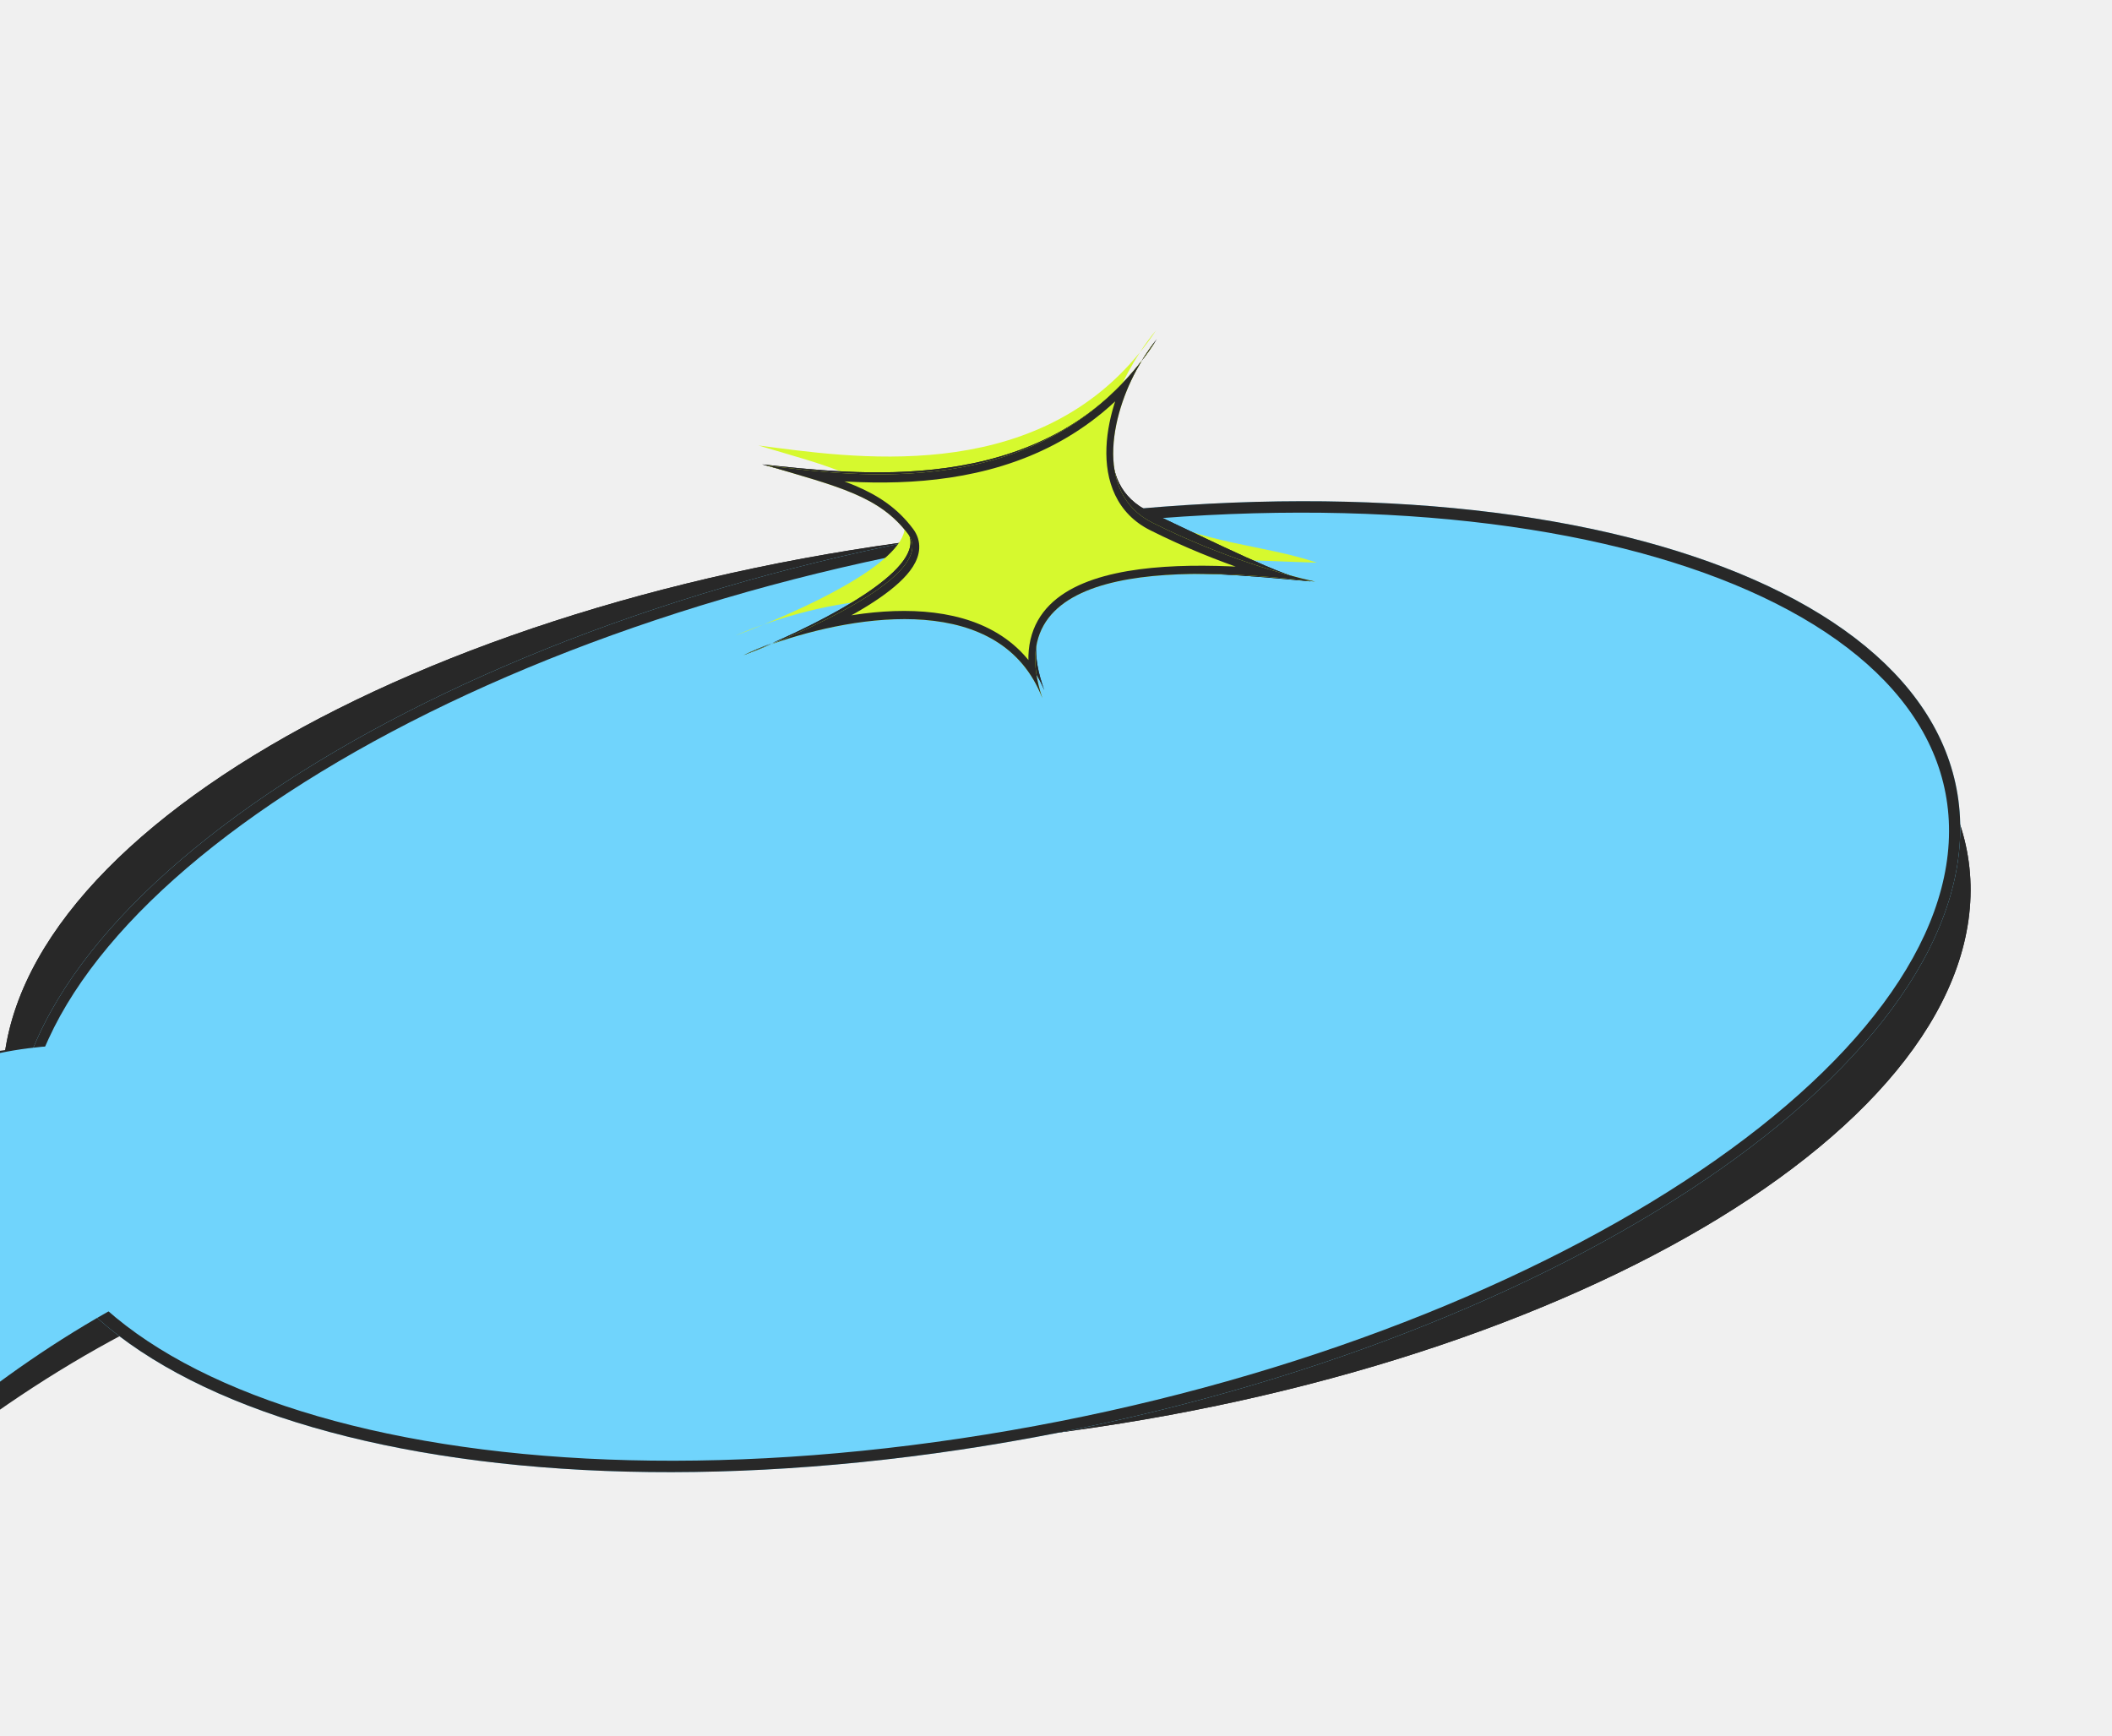
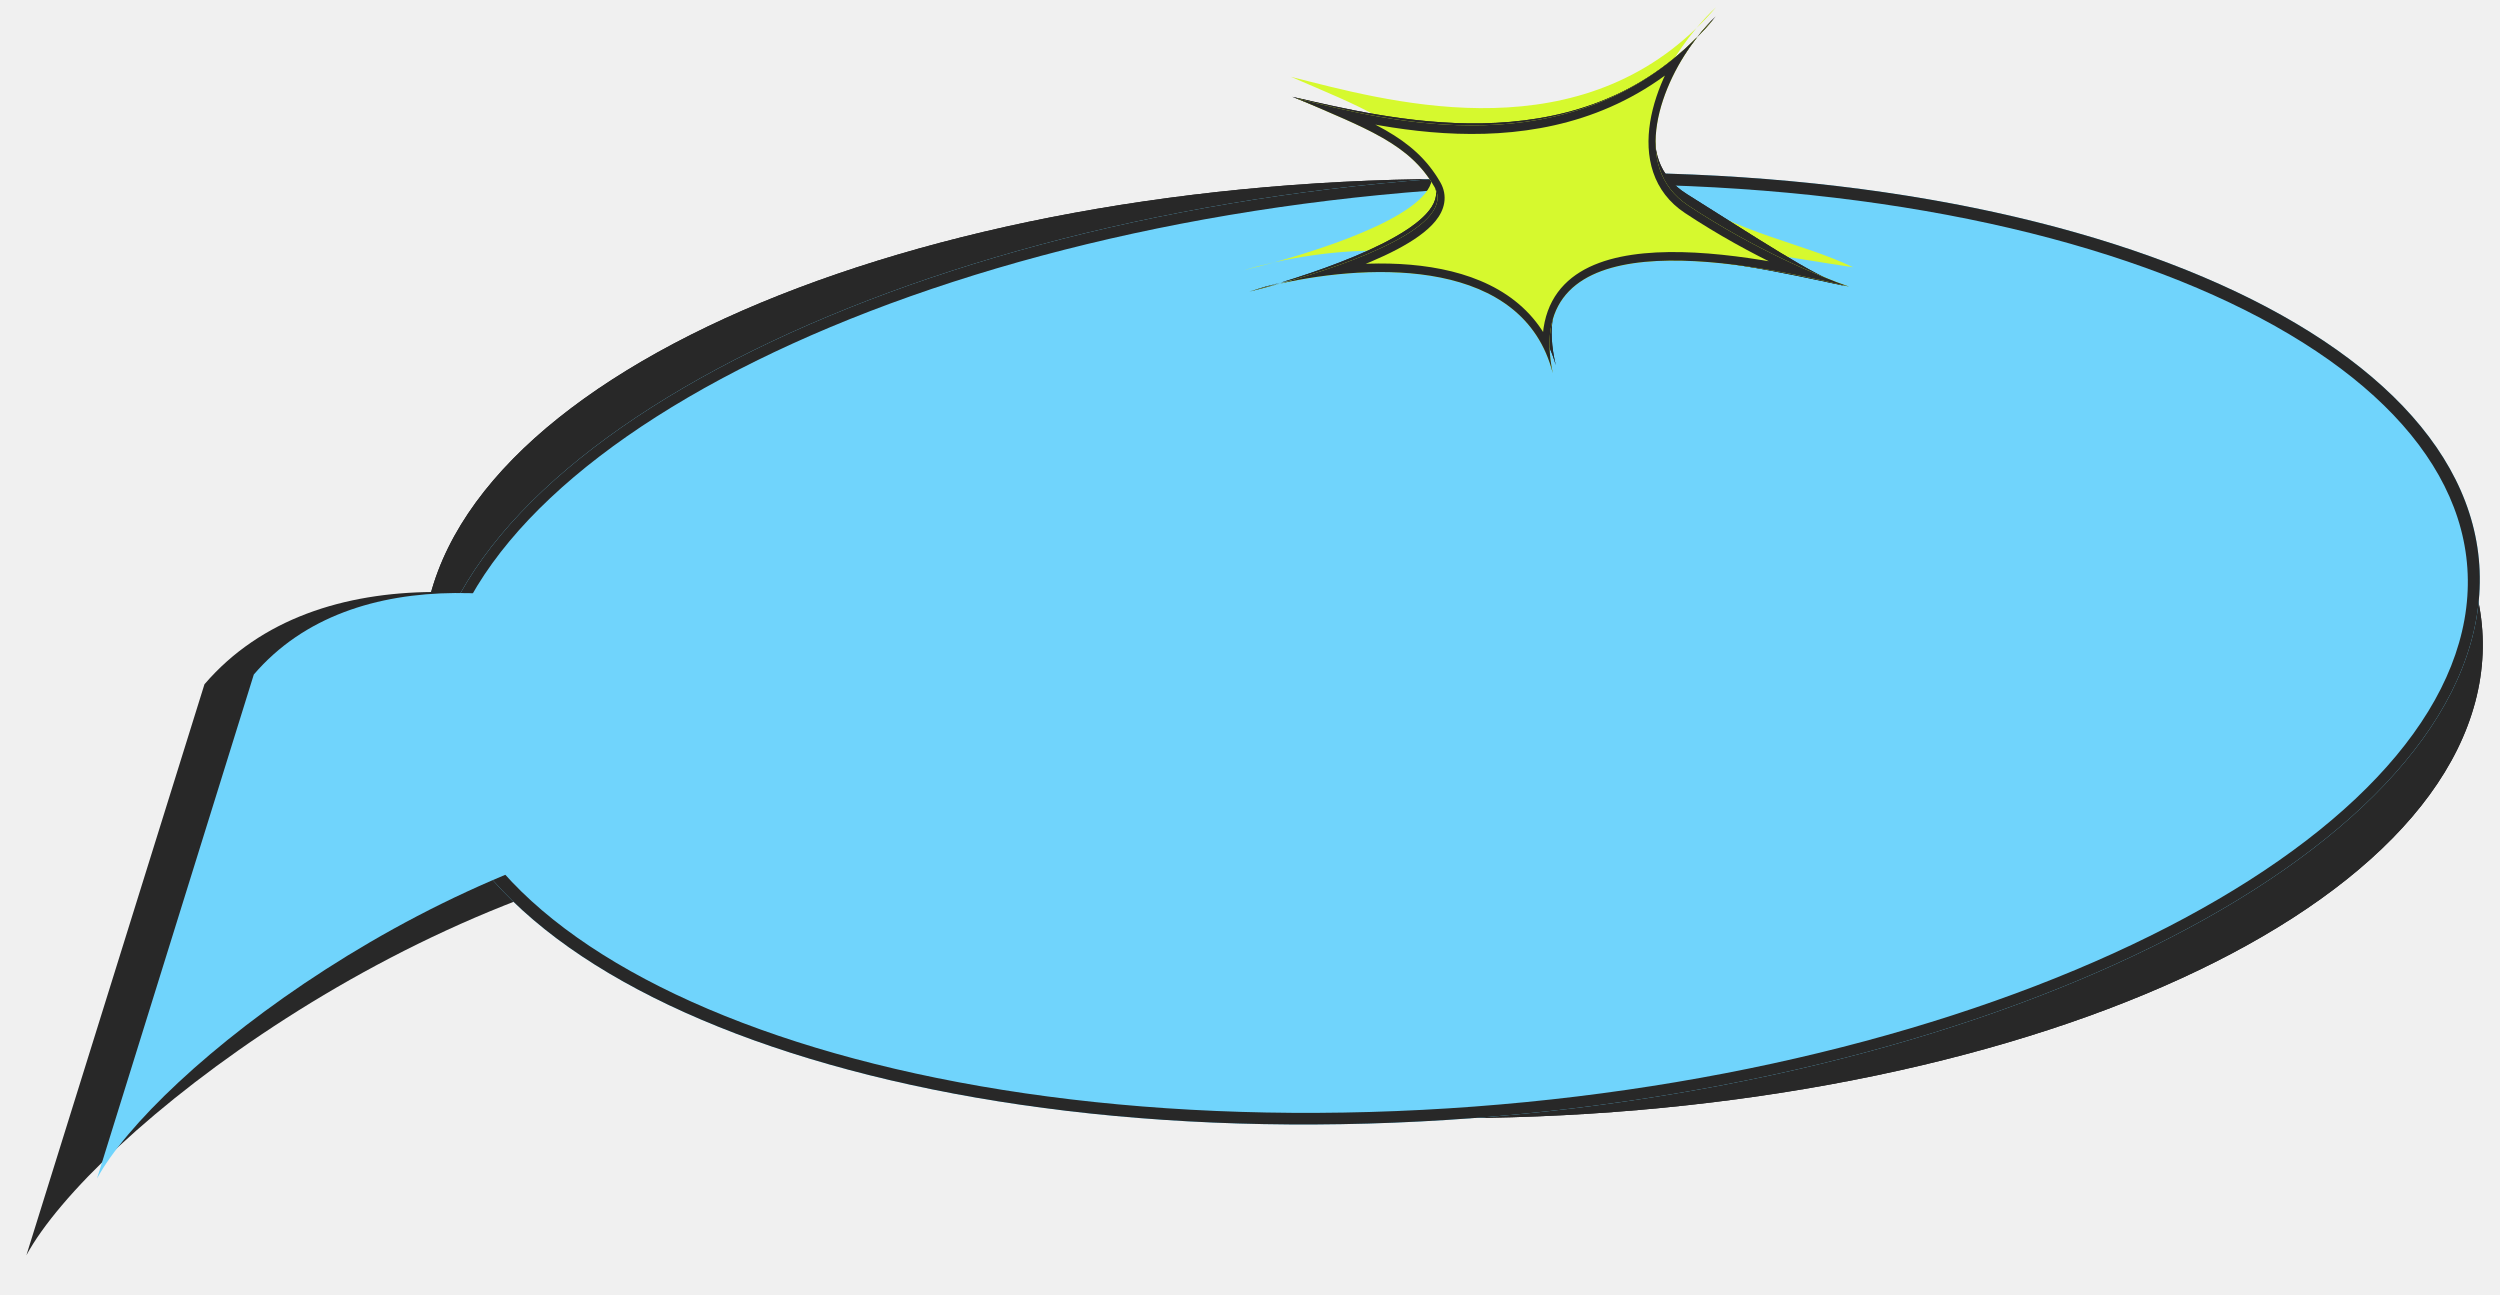
- <svg xmlns="http://www.w3.org/2000/svg" xmlns:xlink="http://www.w3.org/1999/xlink" width="443" height="364" viewBox="0 0 443 364" fill="none">
-   <path d="M-63.932 362.771L-42.046 244.195C-3.057 185.917 137.652 246.507 71.079 262.405C4.505 278.303 -53.936 337.511 -63.932 362.771Z" fill="#282828" />
-   <use xlink:href="#stroke0_1305_1468" fill="#282828" />
-   <mask id="stroke1_1305_1468" fill="white">
-     <use xlink:href="#stroke0_1305_1468" />
-   </mask>
-   <path d="M1.005 220.926L3.374 220.765C-0.15 245.931 18.448 267.948 53.091 282.782C87.562 297.542 137.184 304.816 193.785 300.98L193.455 303.332L193.126 305.684C135.987 309.557 85.658 302.238 50.475 287.173C15.464 272.182 -5.293 249.141 -1.365 221.086L1.005 220.926ZM193.455 303.332L193.785 300.98C250.385 297.144 303.015 282.939 342.32 263.179C381.82 243.32 407 218.337 410.524 193.171L412.893 193.01L415.262 192.849C411.334 220.904 383.664 247.227 343.744 267.297C303.628 287.466 250.265 301.812 193.126 305.684L193.455 303.332ZM412.893 193.01L410.524 193.171C414.048 168.004 395.45 145.988 360.807 131.154C326.336 116.394 276.714 109.119 220.113 112.955L220.443 110.603L220.772 108.251C277.911 104.379 328.24 111.697 363.423 126.762C398.433 141.754 419.191 164.795 415.262 192.849L412.893 193.01ZM220.443 110.603L220.113 112.955C163.513 116.791 110.883 130.996 71.579 150.757C32.078 170.616 6.898 195.599 3.374 220.765L1.005 220.926L-1.365 221.086C2.564 193.032 30.234 166.708 70.154 146.639C110.27 126.47 163.633 112.124 220.772 108.251L220.443 110.603Z" fill="#282828" mask="url(#stroke1_1305_1468)" />
-   <use xlink:href="#stroke2_1305_1468" fill="#70D4FC" />
-   <mask id="stroke3_1305_1468" fill="white">
-     <use xlink:href="#stroke2_1305_1468" />
-   </mask>
-   <path d="M2.811 237.476L5.16 237.125C3.701 262.49 24.036 282.933 59.778 294.926C95.342 306.859 145.398 310.11 201.503 301.726L201.366 304.097L201.23 306.468C144.591 314.932 93.827 311.694 57.528 299.515C21.407 287.395 -1.164 266.104 0.462 237.827L2.811 237.476ZM201.366 304.097L201.503 301.726C257.608 293.342 308.909 274.944 346.474 252.082C384.227 229.107 407.286 202.179 408.745 176.814L411.093 176.463L413.442 176.112C411.816 204.389 386.383 232.853 348.23 256.072C309.889 279.406 257.869 298.004 201.23 306.468L201.366 304.097ZM411.093 176.463L408.745 176.814C410.204 151.448 389.869 131.005 354.127 119.012C318.563 107.08 268.507 103.828 212.402 112.212L212.539 109.841L212.675 107.471C269.314 99.007 320.078 102.245 356.377 114.424C392.498 126.543 415.069 147.835 413.442 176.112L411.093 176.463ZM212.539 109.841L212.402 112.212C156.297 120.597 104.996 138.995 67.431 161.856C29.678 184.831 6.619 211.759 5.16 237.125L2.811 237.476L0.462 237.827C2.089 209.55 27.522 181.085 65.675 157.866C104.016 134.532 156.036 115.935 212.675 107.471L212.539 109.841Z" fill="#282828" mask="url(#stroke3_1305_1468)" />
-   <path d="M-51.651 345.725L-32.405 241.055C1.904 189.617 125.775 243.127 67.176 257.149C8.577 271.172 -42.855 323.428 -51.651 345.725Z" fill="#70D4FC" />
-   <path d="M239.078 73.93C240.226 72.162 241.395 70.585 242.497 69.283C241.401 70.927 240.26 72.475 239.078 73.93C232.403 84.209 226.458 100.914 238.785 107.098C253.231 114.346 264.666 114.145 276.228 118.023C251.06 117.381 206.991 112.465 217.052 142.303C208.43 120.06 178.571 124.509 160.248 130.971C158.139 131.838 156.114 132.627 154.255 133.321C156.053 132.537 158.068 131.74 160.248 130.971C175.12 124.86 194.166 114.925 188.891 107.888C182.867 99.854 174.138 97.918 159.089 93.448C178.207 95.893 216.218 102.083 239.078 73.93Z" fill="#D6F92E" />
-   <use xlink:href="#stroke4_1305_1468" fill="#282828" />
-   <mask id="stroke5_1305_1468" fill="white">
-     <use xlink:href="#stroke4_1305_1468" />
-   </mask>
-   <path d="M242.631 71.14L243.807 72.233L241.554 69.907L242.631 71.14ZM241.181 107.387L240.742 108.975V108.975L241.181 107.387ZM274.901 121.95L274.899 123.659L275.015 120.256L274.901 121.95ZM219.051 144.783L217.77 145.449L220.366 144.202L219.051 144.783ZM156.046 137.401L155.434 135.799L156.599 139.03L156.046 137.401ZM190.024 111.096L189.01 112.218V112.218L190.024 111.096ZM159.865 97.418L159.879 95.711L159.649 99.089L159.865 97.418ZM242.631 71.14L241.554 69.907C240.445 71.287 239.309 72.909 238.224 74.692L239.414 75.764L240.603 76.837C241.624 75.158 242.685 73.645 243.707 72.373L242.631 71.14ZM239.414 75.764L238.224 74.692C235.094 79.841 232.255 86.564 231.877 92.909C231.687 96.113 232.119 99.325 233.553 102.183C234.997 105.059 237.36 107.385 240.742 108.975L241.181 107.387L241.621 105.799C238.76 104.454 237.014 102.62 235.998 100.594C234.971 98.549 234.591 96.115 234.752 93.408C235.077 87.933 237.597 81.78 240.603 76.837L239.414 75.764ZM241.181 107.387L240.742 108.975C248.028 112.401 254.968 115.777 260.819 118.423C266.635 121.052 271.557 123.048 274.787 123.643L274.901 121.95L275.015 120.256C272.149 119.728 267.524 117.88 261.66 115.229C255.832 112.594 248.96 109.25 241.621 105.799L241.181 107.387ZM274.901 121.95L274.903 120.241C262.767 119.131 245.906 117.418 233.442 119.746C227.237 120.905 221.818 123.113 218.683 127.222C217.087 129.315 216.1 131.883 215.908 134.965C215.718 138.022 216.316 141.48 217.737 145.364L219.051 144.783L220.366 144.202C219.082 140.693 218.636 137.822 218.782 135.475C218.926 133.152 219.656 131.237 220.883 129.629C223.394 126.336 228.037 124.266 234.097 123.134C246.161 120.88 262.632 122.537 274.899 123.659L274.901 121.95ZM219.051 144.783L220.333 144.117C215.352 132.179 204.871 127.87 193.833 127.276C182.748 126.678 170.6 129.771 161.445 133.264L161.977 134.9L162.51 136.536C171.508 133.103 183.304 130.128 193.922 130.7C204.586 131.274 213.566 135.37 217.77 145.449L219.051 144.783ZM161.977 134.9L161.445 133.264C159.26 134.097 157.239 134.957 155.434 135.799L156.046 137.401L156.659 139.004C158.408 138.187 160.377 137.35 162.51 136.536L161.977 134.9ZM156.046 137.401L156.599 139.03C158.452 138.284 160.468 137.438 162.566 136.513L161.977 134.9L161.389 133.287C159.315 134.201 157.324 135.037 155.494 135.773L156.046 137.401ZM161.977 134.9L162.566 136.513C169.943 133.26 178.416 128.991 184.382 124.632C187.341 122.47 189.825 120.186 191.206 117.876C191.903 116.711 192.398 115.41 192.428 114.007C192.46 112.533 191.973 111.156 191.038 109.973L190.024 111.096L189.01 112.218C189.438 112.76 189.557 113.218 189.548 113.66C189.537 114.173 189.344 114.868 188.816 115.752C187.748 117.537 185.639 119.557 182.743 121.673C177.001 125.869 168.724 130.052 161.389 133.287L161.977 134.9ZM190.024 111.096L191.038 109.973C187.681 105.724 183.664 103.193 178.653 101.212C173.693 99.251 167.597 97.774 160.08 95.748L159.865 97.418L159.649 99.089C167.29 101.148 173.161 102.57 177.935 104.458C182.658 106.324 186.142 108.589 189.01 112.218L190.024 111.096ZM159.865 97.418L159.85 99.126C169.411 100.102 183.923 101.923 198.816 99.846C213.721 97.768 229.161 91.769 240.511 76.971L239.414 75.764L238.316 74.558C227.542 88.606 212.807 94.414 198.268 96.441C183.716 98.47 169.515 96.695 159.879 95.711L159.865 97.418ZM239.414 75.764L240.511 76.971C241.653 75.481 242.753 73.904 243.807 72.233L242.631 71.14L241.455 70.046C240.451 71.638 239.404 73.141 238.316 74.558L239.414 75.764Z" fill="#282828" mask="url(#stroke5_1305_1468)" />
-   <use xlink:href="#stroke6_1305_1468" fill="#D6F92E" />
-   <mask id="stroke7_1305_1468" fill="white">
-     <use xlink:href="#stroke6_1305_1468" />
-   </mask>
-   <path d="M242.27 71.804L243.418 72.927L241.225 70.545L242.27 71.804ZM241.716 109.636L241.236 111.212V111.212L241.716 109.636ZM275.876 122L275.831 123.708L276.034 120.31L275.876 122ZM218.642 146.457L217.344 147.09L219.971 145.909L218.642 146.457ZM155.845 137.475L155.274 135.857L156.356 139.116L155.845 137.475ZM190.481 112.042L189.439 113.138V113.138L190.481 112.042ZM160.679 97.602L160.737 95.895L160.422 99.266L160.679 97.602ZM160.795 97.617L160.737 99.323L160.737 99.323L160.795 97.617ZM242.27 71.804L241.225 70.545C240.255 71.69 239.295 73.027 238.384 74.501L239.56 75.579L240.736 76.657C241.578 75.297 242.451 74.085 243.315 73.064L242.27 71.804ZM239.56 75.579L238.384 74.501C235.135 79.75 232.359 86.972 232.083 93.844C231.945 97.303 232.437 100.764 233.906 103.836C235.387 106.933 237.788 109.482 241.236 111.212L241.716 109.636L242.196 108.06C239.303 106.608 237.477 104.582 236.38 102.288C235.271 99.969 234.836 97.223 234.955 94.236C235.197 88.216 237.684 81.59 240.736 76.657L239.56 75.579ZM241.716 109.636L241.236 111.212C255.806 118.522 269.565 122.392 275.719 123.69L275.876 122L276.034 120.31C270.056 119.049 256.519 115.245 242.196 108.06L241.716 109.636ZM275.876 122L275.921 120.291C263.761 118.866 246.751 117.491 234.01 120.28C227.664 121.669 222.117 124.142 218.827 128.444C217.158 130.627 216.079 133.272 215.786 136.42C215.494 139.551 215.987 143.073 217.313 147.004L218.642 146.457L219.971 145.909C218.781 142.381 218.417 139.455 218.643 137.024C218.868 134.611 219.685 132.58 221.009 130.849C223.705 127.323 228.531 125.011 234.709 123.659C247.016 120.965 263.655 122.281 275.831 123.708L275.876 122ZM218.642 146.457L219.94 145.823C215.265 133.762 204.897 129.188 193.877 128.313C182.811 127.435 170.588 130.217 161.347 133.476L161.838 135.125L162.328 136.774C171.411 133.571 183.279 130.897 193.878 131.739C204.525 132.585 213.398 136.908 217.344 147.09L218.642 146.457ZM161.838 135.125L161.347 133.476C159.142 134.254 157.099 135.061 155.274 135.857L155.845 137.475L156.416 139.092C158.186 138.32 160.175 137.534 162.328 136.774L161.838 135.125ZM155.845 137.475L156.356 139.116C158.227 138.418 160.264 137.624 162.385 136.752L161.838 135.125L161.29 133.498C159.194 134.359 157.182 135.144 155.334 135.833L155.845 137.475ZM161.838 135.125L162.385 136.752C169.843 133.688 178.422 129.636 184.497 125.43C187.509 123.344 190.051 121.125 191.49 118.85C192.216 117.703 192.744 116.415 192.81 115.013C192.879 113.541 192.428 112.152 191.523 110.945L190.481 112.042L189.439 113.138C189.853 113.691 189.96 114.152 189.94 114.593C189.915 115.106 189.705 115.796 189.155 116.666C188.042 118.424 185.882 120.389 182.933 122.431C177.086 126.479 168.705 130.451 161.29 133.498L161.838 135.125ZM190.481 112.042L191.523 110.945C188.275 106.613 184.324 103.98 179.365 101.872C174.456 99.786 168.4 98.154 160.937 95.937L160.679 97.602L160.422 99.266C168.007 101.519 173.84 103.09 178.565 105.098C183.238 107.085 186.664 109.437 189.439 113.138L190.481 112.042ZM160.679 97.602L160.621 99.309L160.737 99.323L160.795 97.617L160.853 95.91L160.737 95.895L160.679 97.602ZM160.795 97.617L160.737 99.323C170.401 100.559 184.597 102.38 199.229 100.187C213.877 97.991 229.068 91.758 240.646 76.788L239.56 75.579L238.474 74.37C227.452 88.621 212.934 94.643 198.685 96.78C184.421 98.918 170.534 97.148 160.853 95.91L160.795 97.617ZM239.56 75.579L240.646 76.788C241.595 75.56 242.52 74.274 243.418 72.927L242.27 71.804L241.123 70.681C240.264 71.969 239.381 73.197 238.474 74.37L239.56 75.579Z" fill="#282828" mask="url(#stroke7_1305_1468)" />
+ <svg xmlns="http://www.w3.org/2000/svg" xmlns:xlink="http://www.w3.org/1999/xlink" width="504" height="261" viewBox="0 0 504 261" fill="none">
+   <g clip-path="url(#clip0_1419_2519)">
+     <path d="M5.318 253.063L41.218 137.951C86.892 84.751 219.352 161.722 151.356 169.55C83.359 177.378 18.262 229.178 5.318 253.063Z" fill="#282828" />
+     <use xlink:href="#stroke0_1419_2519" fill="#282828" />
+     <mask id="stroke1_1419_2519" fill="white">
+       <use xlink:href="#stroke0_1419_2519" />
+     </mask>
+     <path d="M86.74 119.993L89.112 120.117C82.606 144.682 98.439 168.763 131.061 187.631C163.521 206.405 211.918 219.557 268.571 222.513L267.963 224.808L267.355 227.104C210.163 224.121 161.069 210.84 127.939 191.678C94.971 172.611 77.116 147.254 84.369 119.87L86.74 119.993ZM267.963 224.808L268.571 222.513C325.225 225.468 379.175 217.655 420.559 202.733C462.15 187.737 490.135 165.942 496.641 141.377L499.013 141.501L501.384 141.624C494.132 169.008 463.514 191.836 421.482 206.992C379.243 222.222 324.548 230.088 267.355 227.104L267.963 224.808ZM499.013 141.501L496.641 141.377C503.147 116.812 487.314 92.731 454.692 73.864C422.232 55.09 373.835 41.937 317.182 38.982L317.79 36.686L318.398 34.39C375.59 37.374 424.684 50.654 457.814 69.816C490.782 88.884 508.637 114.241 501.384 141.624L499.013 141.501ZM317.79 36.686L317.182 38.982C260.528 36.026 206.578 43.84 165.194 58.761C123.603 73.757 95.618 95.552 89.112 120.117L86.74 119.993L84.369 119.87C91.621 92.486 122.239 69.658 164.271 54.502C206.51 39.273 261.205 31.407 318.398 34.39L317.79 36.686Z" fill="#282828" mask="url(#stroke1_1419_2519)" />
+     <use xlink:href="#stroke2_1419_2519" fill="#70D4FC" />
+     <mask id="stroke3_1419_2519" fill="white">
+       <use xlink:href="#stroke2_1419_2519" />
+     </mask>
+     <path d="M86.558 136.641L88.932 136.573C84.453 161.582 102.198 184.309 136.251 200.487C170.134 216.584 219.443 225.794 276.147 224.175L275.729 226.513L275.31 228.85C218.065 230.485 168.052 221.204 133.469 204.774C99.055 188.424 79.19 164.588 84.184 136.708L86.558 136.641ZM275.729 226.513L276.147 224.175C332.852 222.556 385.984 210.42 426.012 192.212C466.241 173.913 492.352 149.934 496.832 124.925L499.206 124.857L501.58 124.789C496.586 152.669 467.934 177.891 427.279 196.384C386.424 214.968 332.555 227.216 275.31 228.85L275.729 226.513ZM499.206 124.857L496.832 124.925C501.312 99.915 483.566 77.189 449.513 61.011C415.63 44.913 366.322 35.703 309.617 37.322L310.036 34.985L310.454 32.647C367.699 31.012 417.712 40.294 452.295 56.724C486.709 73.073 506.574 96.909 501.58 124.789L499.206 124.857ZM310.036 34.985L309.617 37.322C252.912 38.942 199.78 51.077 159.752 69.285C119.524 87.584 93.412 111.564 88.932 136.573L86.558 136.641L84.184 136.708C89.178 108.829 117.83 83.607 158.485 65.114C199.34 46.53 253.21 34.282 310.454 32.647L310.036 34.985Z" fill="#282828" mask="url(#stroke3_1419_2519)" />
+     <path d="M19.55 237.605L51.166 135.986C91.377 89.017 207.965 156.946 148.11 163.865C88.255 170.784 30.947 216.519 19.55 237.605Z" fill="#70D4FC" />
+     <path d="M341.995 5.665C343.346 4.047 344.696 2.621 345.945 1.46C344.661 2.962 343.343 4.361 341.995 5.665C334.141 15.073 326.241 30.947 337.74 38.56C351.217 47.483 362.594 48.65 373.609 53.882C348.699 50.237 305.533 40.09 311.956 70.916C306.055 47.802 275.877 48.65 256.913 52.877C254.716 53.485 252.612 54.027 250.683 54.493C252.561 53.93 254.658 53.379 256.913 52.877C272.41 48.586 292.507 40.999 288.11 33.382C283.09 24.686 274.654 21.72 260.247 15.484C278.936 20.196 315.935 30.884 341.995 5.665Z" fill="#D6F92E" />
+     <use xlink:href="#stroke4_1419_2519" fill="#282828" />
+     <mask id="stroke5_1419_2519" fill="white">
+       <use xlink:href="#stroke4_1419_2519" />
+     </mask>
+     <path d="M345.854 3.319L346.891 4.545L344.933 1.967L345.854 3.319ZM340.083 39.133L339.457 40.657V40.657L340.083 39.133ZM371.821 57.622L371.616 59.318L372.137 55.954L371.821 57.622ZM313.643 73.617L312.292 74.125L315.018 73.197L313.643 73.617ZM251.972 58.758L251.555 57.094L252.326 60.441L251.972 58.758ZM288.85 36.702L287.709 37.695V37.695L288.85 36.702ZM260.541 19.518L260.759 17.825L260.128 21.151L260.541 19.518ZM345.854 3.319L344.933 1.967C343.667 3.204 342.345 4.678 341.055 6.32L342.108 7.526L343.16 8.733C344.374 7.188 345.609 5.813 346.776 4.672L345.854 3.319ZM342.108 7.526L341.055 6.32C337.331 11.058 333.71 17.393 332.576 23.648C332.004 26.806 332.049 30.046 333.132 33.055C334.221 36.083 336.29 38.675 339.457 40.657L340.083 39.133L340.71 37.609C338.03 35.932 336.516 33.903 335.749 31.77C334.974 29.617 334.887 27.154 335.371 24.486C336.348 19.09 339.585 13.281 343.16 8.733L342.108 7.526ZM340.083 39.133L339.457 40.657C346.282 44.93 352.769 49.111 358.262 52.437C363.722 55.743 368.37 58.312 371.506 59.289L371.821 57.622L372.137 55.954C369.354 55.086 364.983 52.7 359.478 49.367C354.007 46.054 347.584 41.913 340.71 37.609L340.083 39.133ZM371.821 57.622L372.027 55.925C360.111 53.373 343.575 49.657 330.922 50.479C324.624 50.888 318.979 52.432 315.377 56.138C313.542 58.025 312.254 60.456 311.696 63.494C311.141 66.506 311.322 70.011 312.269 74.037L313.643 73.617L315.018 73.197C314.163 69.559 314.062 66.656 314.488 64.343C314.909 62.054 315.863 60.24 317.272 58.79C320.159 55.821 325.017 54.32 331.168 53.921C343.415 53.125 359.571 56.738 371.616 59.318L371.821 57.622ZM313.643 73.617L314.995 73.108C311.477 60.661 301.586 55.13 290.698 53.221C279.763 51.303 267.333 52.922 257.826 55.296L258.159 56.984L258.492 58.672C267.836 56.339 279.904 54.795 290.376 56.632C300.896 58.476 309.322 63.616 312.292 74.125L313.643 73.617ZM258.159 56.984L257.826 55.296C255.558 55.862 253.448 56.474 251.555 57.094L251.972 58.758L252.388 60.422C254.223 59.821 256.277 59.225 258.492 58.672L258.159 56.984ZM251.972 58.758L252.326 60.441C254.255 59.922 256.357 59.324 258.551 58.656L258.159 56.984L257.768 55.312C255.6 55.972 253.522 56.564 251.618 57.076L251.972 58.758ZM258.159 56.984L258.551 58.656C266.264 56.307 275.186 53.082 281.631 49.467C284.827 47.674 287.566 45.704 289.213 43.575C290.044 42.502 290.691 41.269 290.889 39.88C291.096 38.42 290.777 36.995 289.991 35.709L288.85 36.702L287.709 37.695C288.069 38.285 288.133 38.754 288.07 39.191C287.998 39.699 287.724 40.366 287.094 41.18C285.821 42.825 283.484 44.579 280.357 46.333C274.154 49.813 265.437 52.977 257.768 55.312L258.159 56.984ZM288.85 36.702L289.991 35.709C287.165 31.089 283.48 28.096 278.741 25.53C274.051 22.991 268.175 20.796 260.954 17.886L260.541 19.518L260.128 21.151C267.467 24.109 273.126 26.223 277.641 28.667C282.106 31.084 285.295 33.749 287.709 37.695L288.85 36.702ZM260.541 19.518L260.323 21.212C269.699 23.324 283.889 26.866 298.923 26.584C313.97 26.302 330.016 22.191 343.053 8.855L342.108 7.526L341.163 6.197C328.787 18.857 313.463 22.862 298.786 23.137C284.096 23.413 270.209 19.953 260.759 17.825L260.541 19.518ZM342.108 7.526L343.053 8.855C344.365 7.513 345.646 6.078 346.891 4.545L345.854 3.319L344.817 2.093C343.631 3.554 342.411 4.92 341.163 6.197L342.108 7.526Z" fill="#282828" mask="url(#stroke5_1419_2519)" />
+     <use xlink:href="#stroke6_1419_2519" fill="#D6F92E" />
+     <mask id="stroke7_1419_2519" fill="white">
+       <use xlink:href="#stroke6_1419_2519" />
+     </mask>
+     <path d="M345.419 3.936L346.424 5.188L344.532 2.56L345.419 3.936ZM340.347 41.43L339.683 42.938V42.938L340.347 41.43ZM372.785 57.787L372.537 59.478L373.144 56.128L372.785 57.787ZM313.039 75.229L311.674 75.703L314.423 74.845L313.039 75.229ZM251.765 58.807L251.391 57.133L252.076 60.498L251.765 58.807ZM289.192 37.696L288.026 38.66V38.66L289.192 37.696ZM261.33 19.798L261.591 18.11L260.875 21.419L261.33 19.798ZM261.443 19.826L261.181 21.514L261.181 21.514L261.443 19.826ZM345.419 3.936L344.532 2.56C343.432 3.582 342.319 4.794 341.238 6.148L342.277 7.36L343.316 8.571C344.314 7.321 345.326 6.221 346.306 5.311L345.419 3.936ZM342.277 7.36L341.238 6.148C337.385 10.972 333.766 17.81 332.671 24.6C332.12 28.018 332.195 31.513 333.286 34.739C334.387 37.99 336.466 40.808 339.683 42.938L340.347 41.43L341.012 39.922C338.314 38.136 336.742 35.906 335.928 33.497C335.104 31.062 335 28.284 335.476 25.333C336.435 19.384 339.696 13.104 343.316 8.571L342.277 7.36ZM340.347 41.43L339.683 42.938C353.274 51.936 366.473 57.422 372.427 59.447L372.785 57.787L373.144 56.128C367.359 54.162 354.374 48.768 341.012 39.922L340.347 41.43ZM372.785 57.787L373.034 56.097C361.131 53.228 344.408 49.831 331.425 51.077C324.959 51.698 319.155 53.489 315.375 57.368C313.457 59.336 312.07 61.833 311.402 64.924C310.738 67.997 310.808 71.552 311.654 75.614L313.039 75.229L314.423 74.845C313.664 71.2 313.652 68.251 314.167 65.865C314.679 63.495 315.733 61.577 317.254 60.017C320.352 56.838 325.42 55.119 331.715 54.515C344.256 53.312 360.618 56.606 372.537 59.478L372.785 57.787ZM313.039 75.229L314.403 74.756C311.203 62.223 301.455 56.442 290.62 54.257C279.737 52.062 267.27 53.363 257.706 55.495L257.996 57.191L258.286 58.886C267.686 56.792 279.789 55.556 290.211 57.658C300.681 59.77 308.973 65.122 311.674 75.703L313.039 75.229ZM257.996 57.191L257.706 55.495C255.424 56.003 253.299 56.561 251.391 57.133L251.765 58.807L252.139 60.481C253.988 59.926 256.057 59.383 258.286 58.886L257.996 57.191ZM251.765 58.807L252.076 60.498C254.017 60.029 256.135 59.484 258.345 58.872L257.996 57.191L257.647 55.509C255.463 56.114 253.371 56.653 251.454 57.116L251.765 58.807ZM257.996 57.191L258.345 58.872C266.115 56.72 275.117 53.723 281.651 50.273C284.891 48.562 287.68 46.662 289.381 44.576C290.238 43.524 290.917 42.308 291.15 40.924C291.394 39.471 291.112 38.038 290.358 36.732L289.192 37.696L288.026 38.66C288.372 39.258 288.423 39.729 288.35 40.164C288.265 40.67 287.973 41.33 287.323 42.128C286.008 43.74 283.628 45.434 280.457 47.108C274.168 50.429 265.373 53.37 257.647 55.509L257.996 57.191ZM289.192 37.696L290.358 36.732C287.651 32.042 284.043 28.956 279.371 26.27C274.747 23.613 268.929 21.269 261.785 18.176L261.33 19.798L260.875 21.419C268.137 24.563 273.74 26.82 278.191 29.378C282.594 31.909 285.714 34.654 288.026 38.66L289.192 37.696ZM261.33 19.798L261.068 21.485L261.181 21.514L261.443 19.826L261.704 18.139L261.591 18.11L261.33 19.798ZM261.443 19.826L261.181 21.514C270.628 23.896 284.505 27.401 299.295 26.971C314.099 26.541 329.927 22.168 343.21 8.69L342.277 7.36L341.343 6.029C328.697 18.861 313.564 23.105 299.161 23.523C284.744 23.942 271.168 20.525 261.704 18.139L261.443 19.826ZM342.277 7.36L343.21 8.69C344.3 7.584 345.372 6.418 346.424 5.188L345.419 3.936L344.414 2.684C343.408 3.859 342.384 4.974 341.343 6.029L342.277 7.36Z" fill="#282828" mask="url(#stroke7_1419_2519)" />
+   </g>
  <defs>
-     <path id="stroke0_1305_1468" d="M1.005 220.926C-6.447 274.146 79.716 311.041 193.455 303.332C307.195 295.624 405.441 246.231 412.893 193.01C420.345 139.789 334.182 102.895 220.443 110.603C106.703 118.312 8.457 167.705 1.005 220.926Z" />
-     <path id="stroke2_1305_1468" d="M2.811 237.476C-0.274 291.118 88.622 320.945 201.366 304.097C314.11 287.249 408.008 230.105 411.093 176.463C414.179 122.821 325.283 92.993 212.539 109.841C99.795 126.69 5.896 183.834 2.811 237.476Z" />
-     <path id="stroke4_1305_1468" d="M239.414 75.764C240.466 74.033 241.565 72.466 242.631 71.14C241.602 72.771 240.528 74.311 239.414 75.764C233.277 85.857 228.697 101.516 241.181 107.387C255.807 114.265 268.805 120.825 274.901 121.95C250.499 119.718 208.235 115.211 219.051 144.783C209.867 122.766 180.13 127.974 161.977 134.9C159.892 135.82 157.888 136.661 156.046 137.401C157.823 136.572 159.819 135.724 161.977 134.9C176.69 128.412 195.477 117.996 190.024 111.096C183.798 103.217 175.022 101.504 159.865 97.418C179.062 99.379 217.29 104.61 239.414 75.764Z" />
-     <path id="stroke6_1305_1468" d="M239.56 75.579C240.437 74.162 241.353 72.888 242.27 71.804C241.392 73.121 240.488 74.379 239.56 75.579C233.259 85.761 229.034 103.273 241.716 109.636C256.162 116.883 269.81 120.72 275.876 122C251.539 119.147 208.581 116.619 218.642 146.457C210.021 124.213 180.161 128.663 161.838 135.125C159.729 135.991 157.705 136.781 155.845 137.475C157.643 136.691 159.659 135.894 161.838 135.125C176.71 129.013 195.756 119.078 190.481 112.042C184.458 104.008 175.728 102.071 160.679 97.602L160.795 97.617C180.14 100.091 216.961 104.799 239.56 75.579Z" />
+     <clipPath id="clip0_1419_2519">
+       <rect width="504" height="261" fill="white" />
+     </clipPath>
+     <path id="stroke0_1419_2519" d="M86.74 119.993C72.981 171.942 154.118 218.869 267.963 224.808C381.809 230.747 485.254 193.449 499.013 141.501C512.772 89.552 431.635 42.625 317.79 36.686C203.944 30.747 100.499 68.045 86.74 119.993Z" />
+     <path id="stroke2_1419_2519" d="M86.558 136.641C77.085 189.53 161.779 229.767 275.729 226.513C389.678 223.259 489.732 177.746 499.206 124.857C508.68 71.968 423.985 31.731 310.036 34.985C196.086 38.239 96.032 83.752 86.558 136.641Z" />
+     <path id="stroke4_1419_2519" d="M342.108 7.526C343.36 5.933 344.638 4.508 345.854 3.319C344.638 4.816 343.388 6.216 342.108 7.526C334.809 16.813 328.39 31.813 340.083 39.133C353.783 47.71 365.903 55.777 371.821 57.622C347.861 52.489 306.438 42.964 313.643 73.617C307.156 50.66 277.01 52.276 258.159 56.984C255.979 57.648 253.888 58.243 251.972 58.758C253.835 58.147 255.917 57.544 258.159 56.984C273.542 52.301 293.439 44.204 288.85 36.702C283.61 28.136 275.102 25.386 260.541 19.518C279.366 23.759 316.695 33.522 342.108 7.526Z" />
+     <path id="stroke6_1419_2519" d="M342.277 7.36C343.316 6.058 344.379 4.902 345.419 3.936C344.39 5.139 343.342 6.279 342.277 7.36C334.804 16.716 328.517 33.597 340.347 41.43C353.824 50.352 366.916 55.792 372.785 57.787C348.963 52.047 306.616 44.404 313.039 75.229C307.137 52.115 276.96 52.964 257.996 57.191C255.799 57.799 253.694 58.341 251.765 58.807C253.644 58.244 255.74 57.693 257.996 57.191C273.492 52.9 293.589 45.312 289.192 37.696C284.172 29 275.736 26.034 261.33 19.798L261.443 19.826C280.354 24.595 316.348 33.67 342.277 7.36Z" />
  </defs>
</svg>
